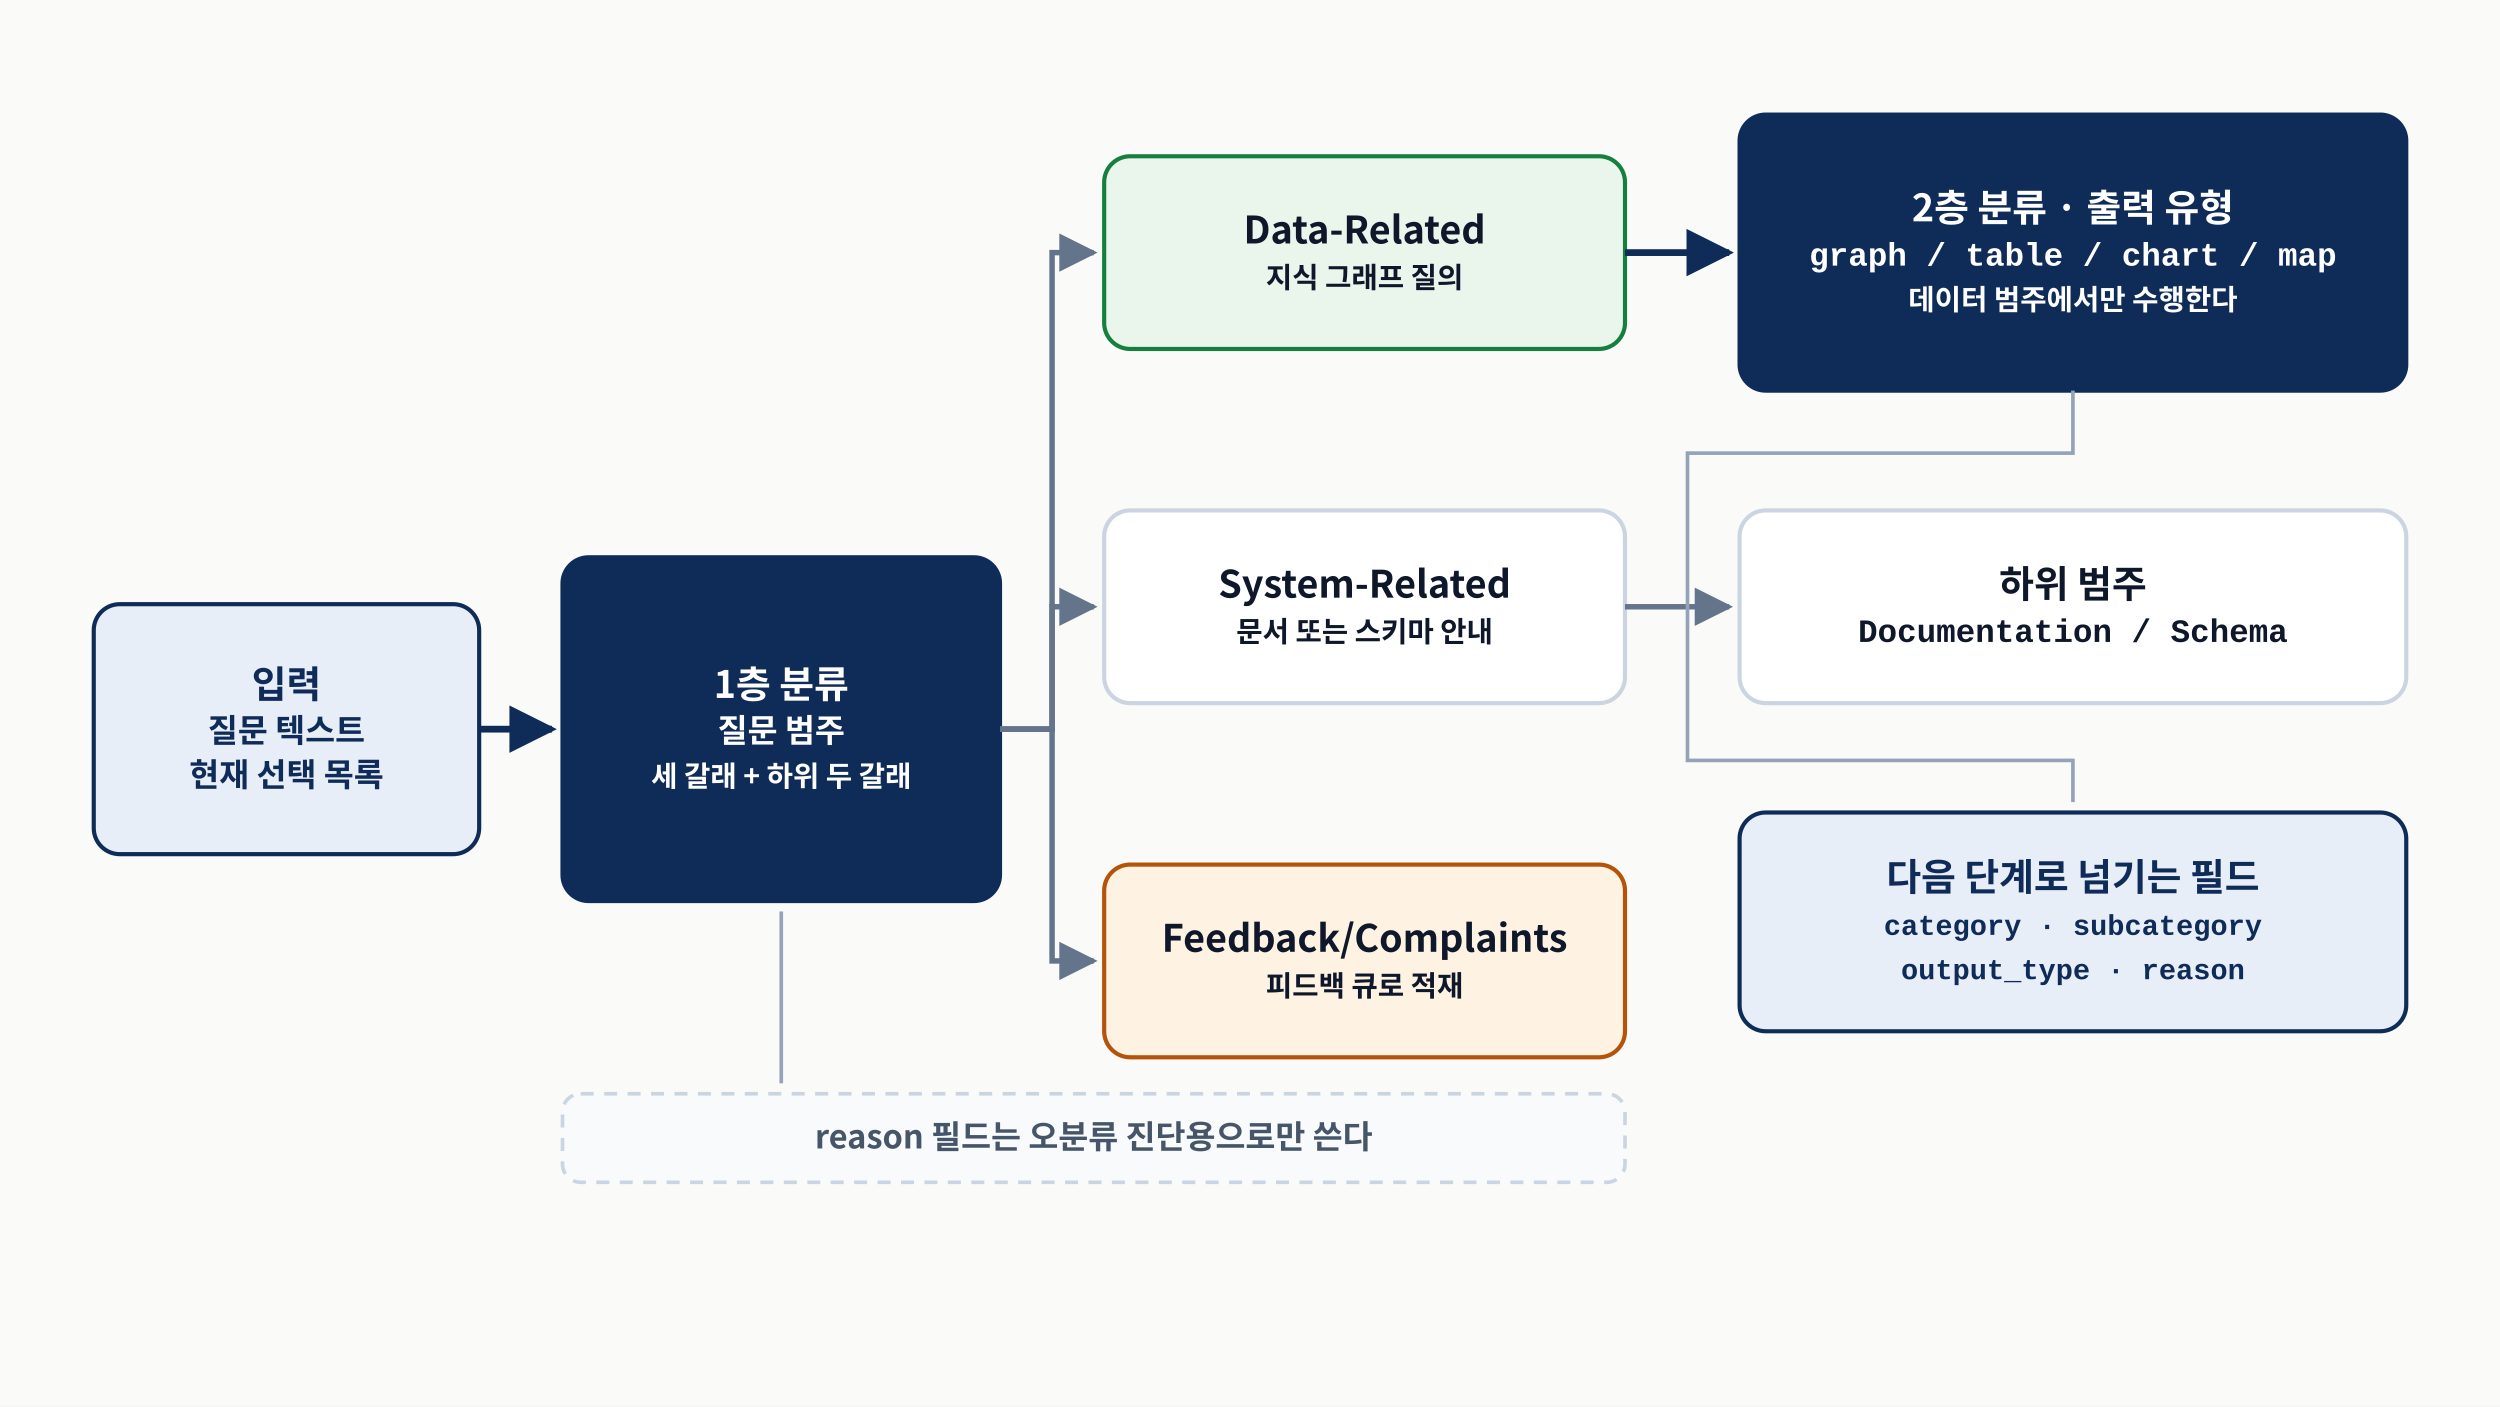
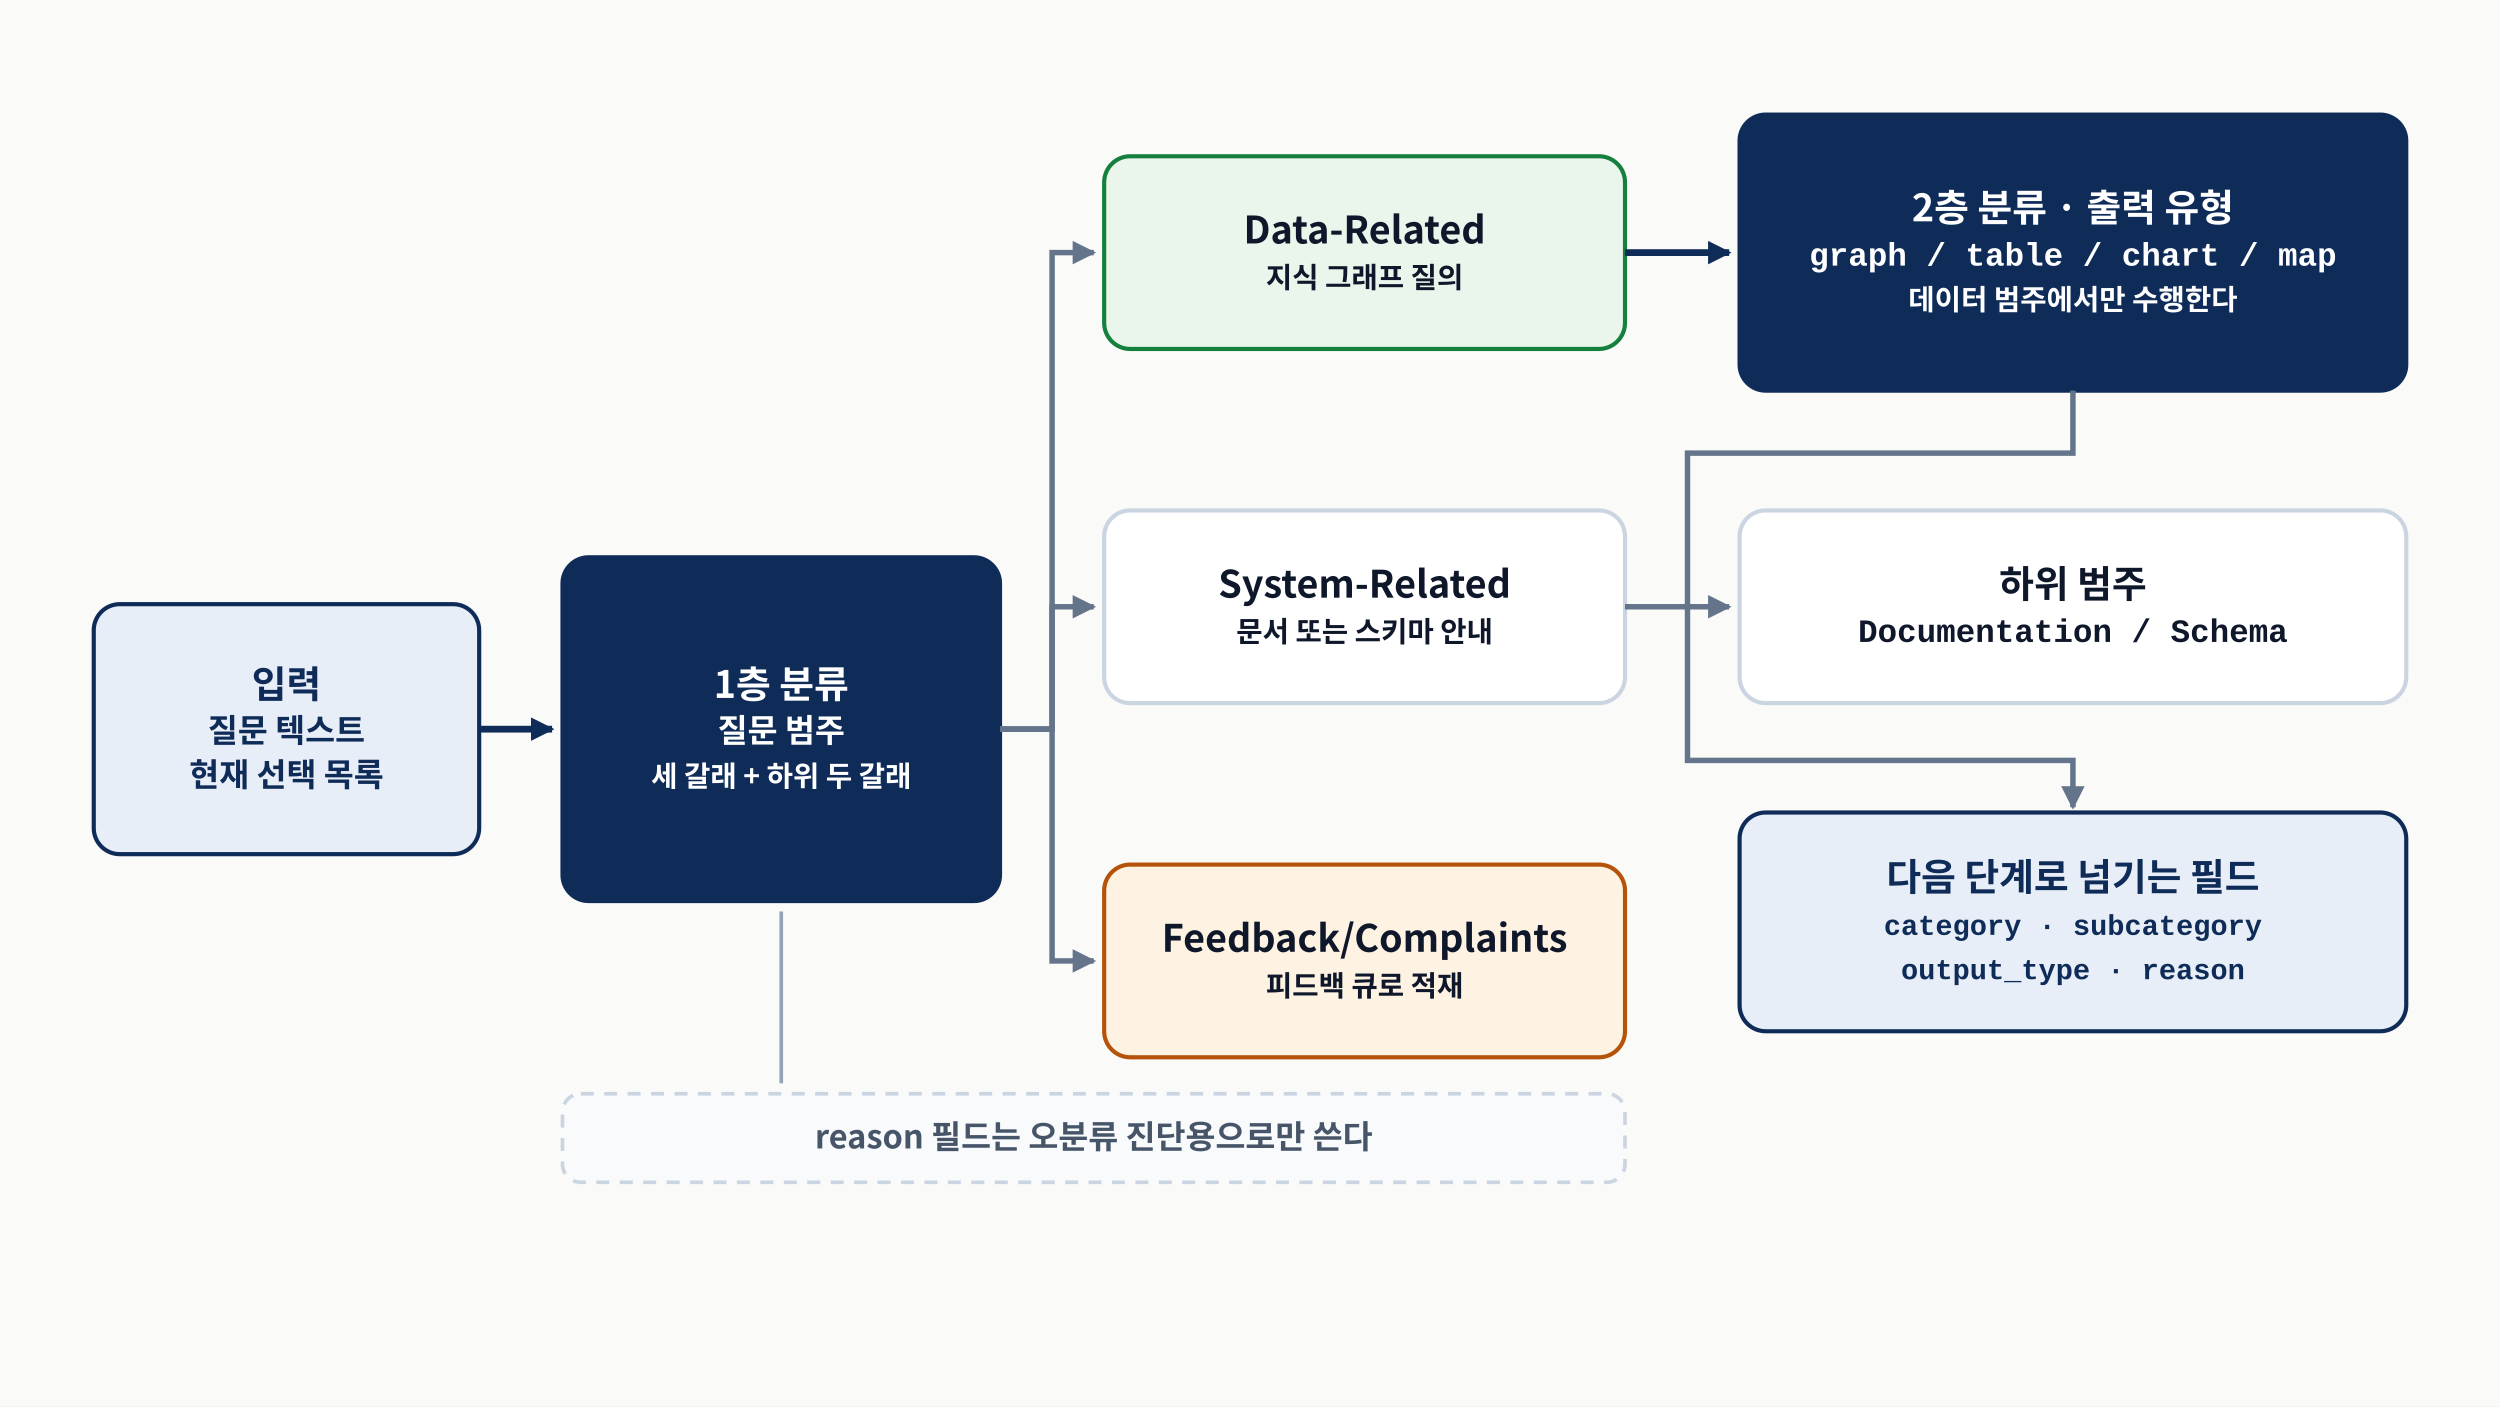
<svg xmlns="http://www.w3.org/2000/svg" viewBox="0 0 960 540" role="img" aria-labelledby="figTitle figDesc">
  <style>
    .t{font-family:'Noto Sans CJK KR','Apple SD Gothic Neo','Malgun Gothic','Noto Sans KR',NanumGothic,Inter,system-ui,sans-serif}
    .mono{font-family:'SFMono-Regular',Consolas,'Liberation Mono',Menlo,monospace}
    .h{font-size:17px;font-weight:900}
    .m{font-size:14.5px;font-weight:800}
    .s{font-size:12.5px;font-weight:700}
    .xs{font-size:11px;font-weight:700}
    .box{fill:#ffffff;stroke:#cbd5e1;stroke-width:1.6}
    .lane{fill:#f1f5f9;stroke:#cbd5e1;stroke-width:1.4}
    .fill-navy{fill:#0f2c59;stroke:#0f2c59;stroke-width:1.6}
    .fill-tint{fill:#e8eef7;stroke:#0f2c59;stroke-width:1.6}
    .fill-warn{fill:#fef3e2;stroke:#b45309;stroke-width:1.6}
    .fill-bad{fill:#fdeceb;stroke:#b91c1c;stroke-width:1.6}
    .fill-ok{fill:#eaf5ec;stroke:#15803d;stroke-width:1.6}
    .fill-mute{fill:#f8fafc;stroke:#cbd5e1;stroke-width:1.4;stroke-dasharray:5 4}
    .arw{stroke:#64748b;stroke-width:2.1;fill:none;marker-end:url(#ah)}
    .arw-navy{stroke:#0f2c59;stroke-width:2.6;fill:none;marker-end:url(#ahn)}
    .arw-bad{stroke:#b91c1c;stroke-width:2.2;fill:none;marker-end:url(#ahb);stroke-dasharray:6 4}
    .arw-warn{stroke:#b45309;stroke-width:2.2;fill:none;marker-end:url(#ahw);stroke-dasharray:6 4}
    .tick{stroke:#94a3b8;stroke-width:1.4;fill:none}
    .an-s{text-anchor:start}
    .an-m{text-anchor:middle}
    .an-e{text-anchor:end}
  </style>
  <defs>
-     <marker id="ah" viewBox="0 0 10 10" refX="9" refY="5" markerWidth="7" markerHeight="7" orient="auto-start-reverse">
+     <marker id="ah" viewBox="0 0 10 10" refX="9" refY="5" markerUnits="userSpaceOnUse" markerWidth="9" markerHeight="9" orient="auto-start-reverse">
      <path d="M0 0L10 5L0 10z" fill="#64748b" />
    </marker>
-     <marker id="ahn" viewBox="0 0 10 10" refX="9" refY="5" markerWidth="7" markerHeight="7" orient="auto-start-reverse">
+     <marker id="ahn" viewBox="0 0 10 10" refX="9" refY="5" markerUnits="userSpaceOnUse" markerWidth="9" markerHeight="9" orient="auto-start-reverse">
      <path d="M0 0L10 5L0 10z" fill="#0f2c59" />
    </marker>
-     <marker id="ahb" viewBox="0 0 10 10" refX="9" refY="5" markerWidth="7" markerHeight="7" orient="auto-start-reverse">
+     <marker id="ahb" viewBox="0 0 10 10" refX="9" refY="5" markerUnits="userSpaceOnUse" markerWidth="9" markerHeight="9" orient="auto-start-reverse">
      <path d="M0 0L10 5L0 10z" fill="#b91c1c" />
    </marker>
-     <marker id="ahw" viewBox="0 0 10 10" refX="9" refY="5" markerWidth="7" markerHeight="7" orient="auto-start-reverse">
+     <marker id="ahw" viewBox="0 0 10 10" refX="9" refY="5" markerUnits="userSpaceOnUse" markerWidth="9" markerHeight="9" orient="auto-start-reverse">
      <path d="M0 0L10 5L0 10z" fill="#b45309" />
    </marker>
  </defs>
  <rect width="960" height="540" fill="#fafaf9" />
  <rect class="fill-tint" x="36" y="232" width="148" height="96" rx="10" />
  <text class="t m an-m" x="110.0" y="268.0" fill="#0f2c59">입력</text>
  <text class="t s an-m" x="110.0" y="285.0" fill="#0f2c59">질문 텍스트</text>
  <text class="t s an-m" x="110.0" y="302.0" fill="#0f2c59">현재 선택 목록</text>
  <rect class="fill-navy" x="216" y="214" width="168" height="132" rx="10" />
  <text class="t m an-m" x="300.0" y="268.0" fill="#ffffff">1층 분류</text>
  <text class="t s an-m" x="300.0" y="285.0" fill="#ffffff">질문 범주</text>
  <text class="t xs an-m" x="300.0" y="302.0" fill="#ffffff">세 갈래 + 하위 두 갈래</text>
  <path class="arw-navy" d="M184 280L212 280" />
  <rect class="fill-ok" x="424" y="60" width="200" height="74" rx="10" />
  <text class="t m an-m" x="524.0" y="93.5" fill="#0f172a">Data-Related</text>
  <text class="t xs an-m" x="524.0" y="110.5" fill="#0f172a">지식 그래프 질의</text>
  <path class="arw" d="M384 280L404 280L404 97L420 97" />
  <rect class="box" x="424" y="196" width="200" height="74" rx="10" />
  <text class="t m an-m" x="524.0" y="229.5" fill="#0f172a">System-Related</text>
  <text class="t xs an-m" x="524.0" y="246.5" fill="#0f172a">문서 또는 스키마 안내</text>
  <path class="arw" d="M384 280L404 280L404 233L420 233" />
  <rect class="fill-warn" x="424" y="332" width="200" height="74" rx="10" />
  <text class="t m an-m" x="524.0" y="365.5" fill="#0f172a">Feedback/Complaints</text>
  <text class="t xs an-m" x="524.0" y="382.5" fill="#0f172a">피드백 큐로 적재</text>
  <path class="arw" d="M384 280L404 280L404 369L420 369" />
  <rect class="fill-navy" x="668" y="44" width="256" height="106" rx="10" />
  <text class="t m an-m" x="796.0" y="85.0" fill="#ffffff">2층 분류 · 출력 유형</text>
  <text class="t s mono an-m" x="796.0" y="102.0" fill="#ffffff">graph / table / chart / map</text>
  <text class="t xs an-m" x="796.0" y="119.0" fill="#ffffff">데이터 범주에서만 수행한다</text>
  <path class="arw-navy" d="M624 97L664 97" />
  <rect class="box" x="668" y="196" width="256" height="74" rx="10" />
  <text class="t m an-m" x="796.0" y="229.5" fill="#0f172a">하위 범주</text>
  <text class="t s mono an-m" x="796.0" y="246.5" fill="#0f172a">Documentation / Schema</text>
  <path class="arw" d="M624 233L664 233" />
  <rect class="fill-tint" x="668" y="312" width="256" height="84" rx="10" />
  <text class="t m an-m" x="796.0" y="342.0" fill="#0f2c59">다음 단계로 넘기는 필드</text>
  <text class="t xs mono an-m" x="796.0" y="359.0" fill="#0f2c59">category · subcategory</text>
  <text class="t xs mono an-m" x="796.0" y="376.0" fill="#0f2c59">output_type · reason</text>
-   <path class="tick" d="M796 150L796 174L648 174L648 292L796 292L796 308" />
+   <path class="arw" d="M796 150L796 174L648 174L648 292L796 292L796 310" />
  <rect class="fill-mute" x="216" y="420" width="408" height="34" rx="7" />
  <text class="t s an-m" x="420.0" y="441.0" fill="#475569">reason 필드는 오분류 진단용으로만 쓴다</text>
  <path class="tick" d="M300 350L300 416" />
</svg>
